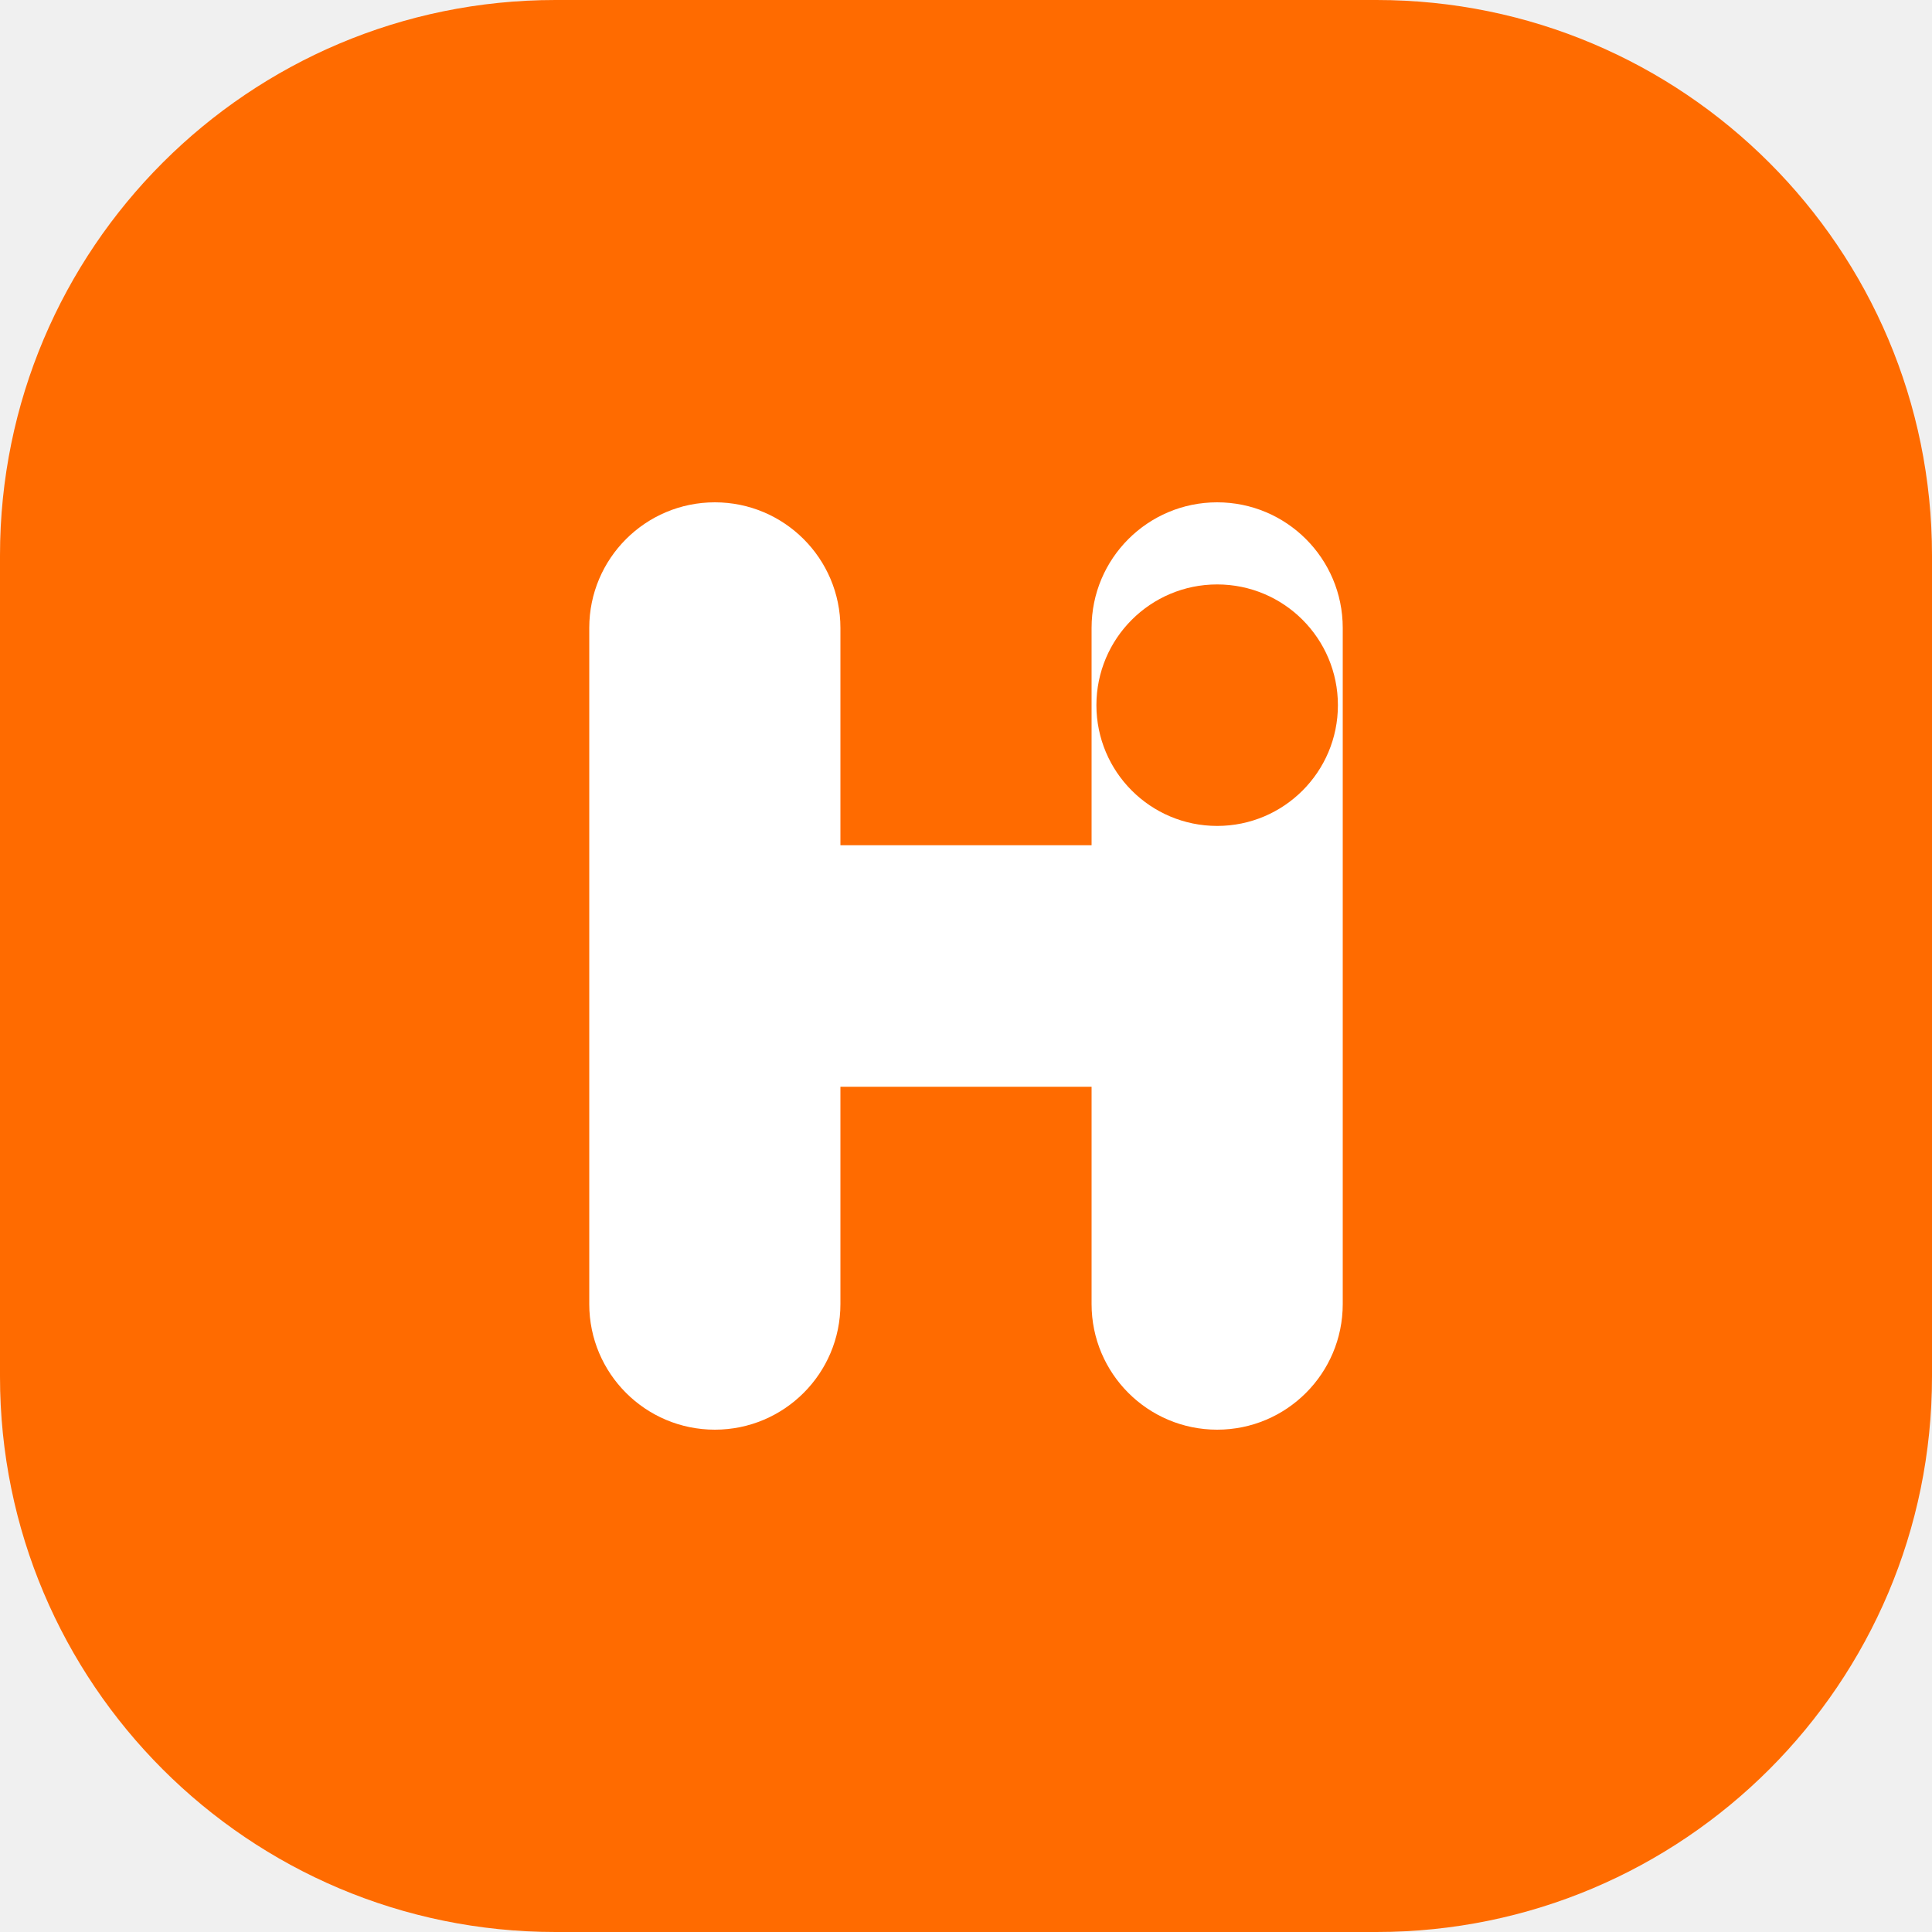
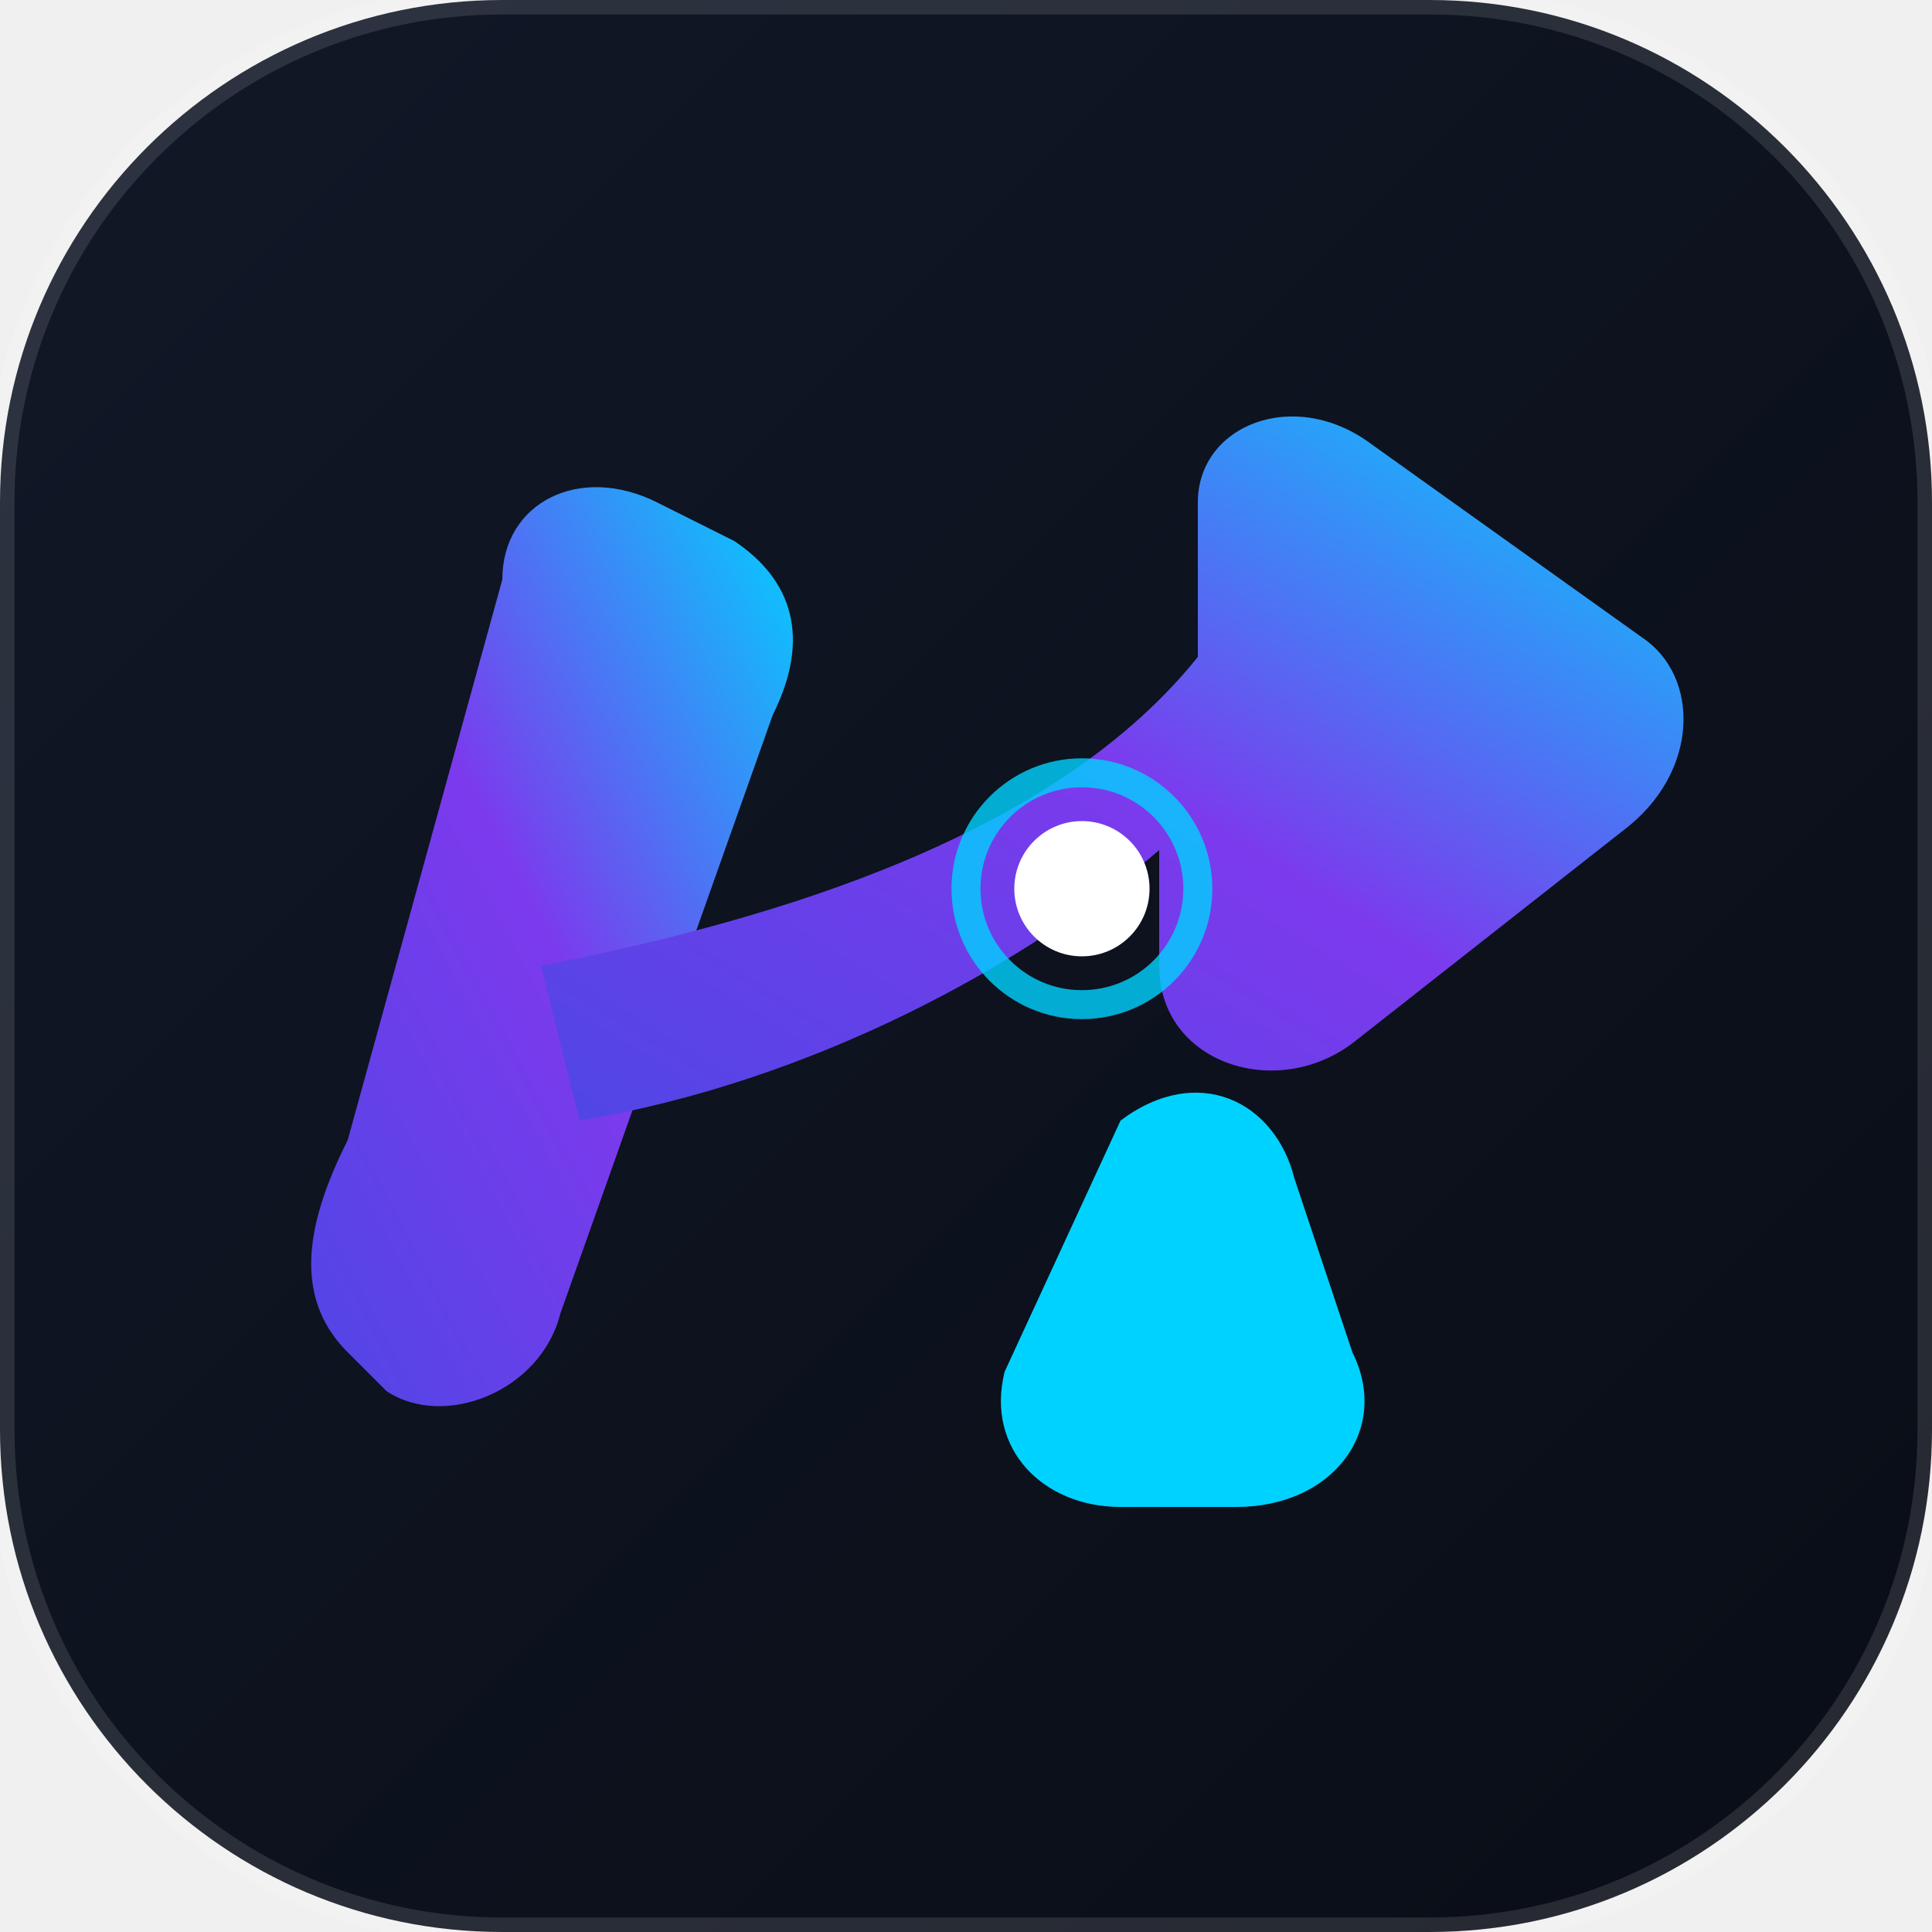
- <svg xmlns="http://www.w3.org/2000/svg" viewBox="0 0 40 40" width="40" height="40">
-   <rect width="40" height="40" rx="11.5" fill="#ff6b00" />
-   <path d="M12.2 13a2.6 2.6 0 015.2 0v14a2.6 2.6 0 01-5.2 0zM22.6 13a2.6 2.6 0 015.2 0v14a2.6 2.6 0 01-5.2 0zM14.8 17.5h10.4a2.5 2.5 0 010 5H14.8a2.5 2.5 0 010-5z" fill="#ffffff" />
-   <circle cx="25.2" cy="14.6" r="2.5" fill="#ff6b00" />
+ <svg xmlns="http://www.w3.org/2000/svg" viewBox="0 0 100 100" width="100" height="100">
+   <defs>
+     <linearGradient id="havi-icon-grad" x1="0%" y1="100%" x2="100%" y2="0%">
+       <stop offset="0%" stop-color="#4F46E5" />
+       <stop offset="50%" stop-color="#7C3AED" />
+       <stop offset="100%" stop-color="#00D2FF" />
+     </linearGradient>
+     <linearGradient id="havi-icon-bg" x1="0%" y1="0%" x2="100%" y2="100%">
+       <stop offset="0%" stop-color="#111827" />
+       <stop offset="100%" stop-color="#090D16" />
+     </linearGradient>
+   </defs>
+   <rect width="100" height="100" rx="26" fill="url(#havi-icon-bg)" stroke="rgba(255, 255, 255, 0.12)" stroke-width="1.5" />
+   <g>
+     <path d="M26 30 C26 26, 30 24, 34 26 L38 28 C41 30, 42 33, 40 37 L29 68 C28 72, 23 74, 20 72 L18 70 C15 67, 16 63, 18 59 Z" fill="url(#havi-icon-grad)" />
+     <path d="M28 50 C38 48, 54 44, 62 34 L62 26 C62 22, 67 20, 71 23 L85 33 C88 35, 88 40, 84 43 L70 54 C66 57, 60 55, 60 50 L60 44 C53 50, 42 56, 30 58 Z" fill="url(#havi-icon-grad)" />
+     <path d="M58 58 C62 55, 66 57, 67 61 L70 70 C72 74, 69 78, 64 78 L58 78 C54 78, 51 75, 52 71 Z" fill="#00D2FF" />
+     <circle cx="56" cy="46" r="3.5" fill="#FFFFFF" />
+     <circle cx="56" cy="46" r="6" stroke="#00D2FF" stroke-width="1.5" fill="none" opacity="0.8" />
+   </g>
</svg>
